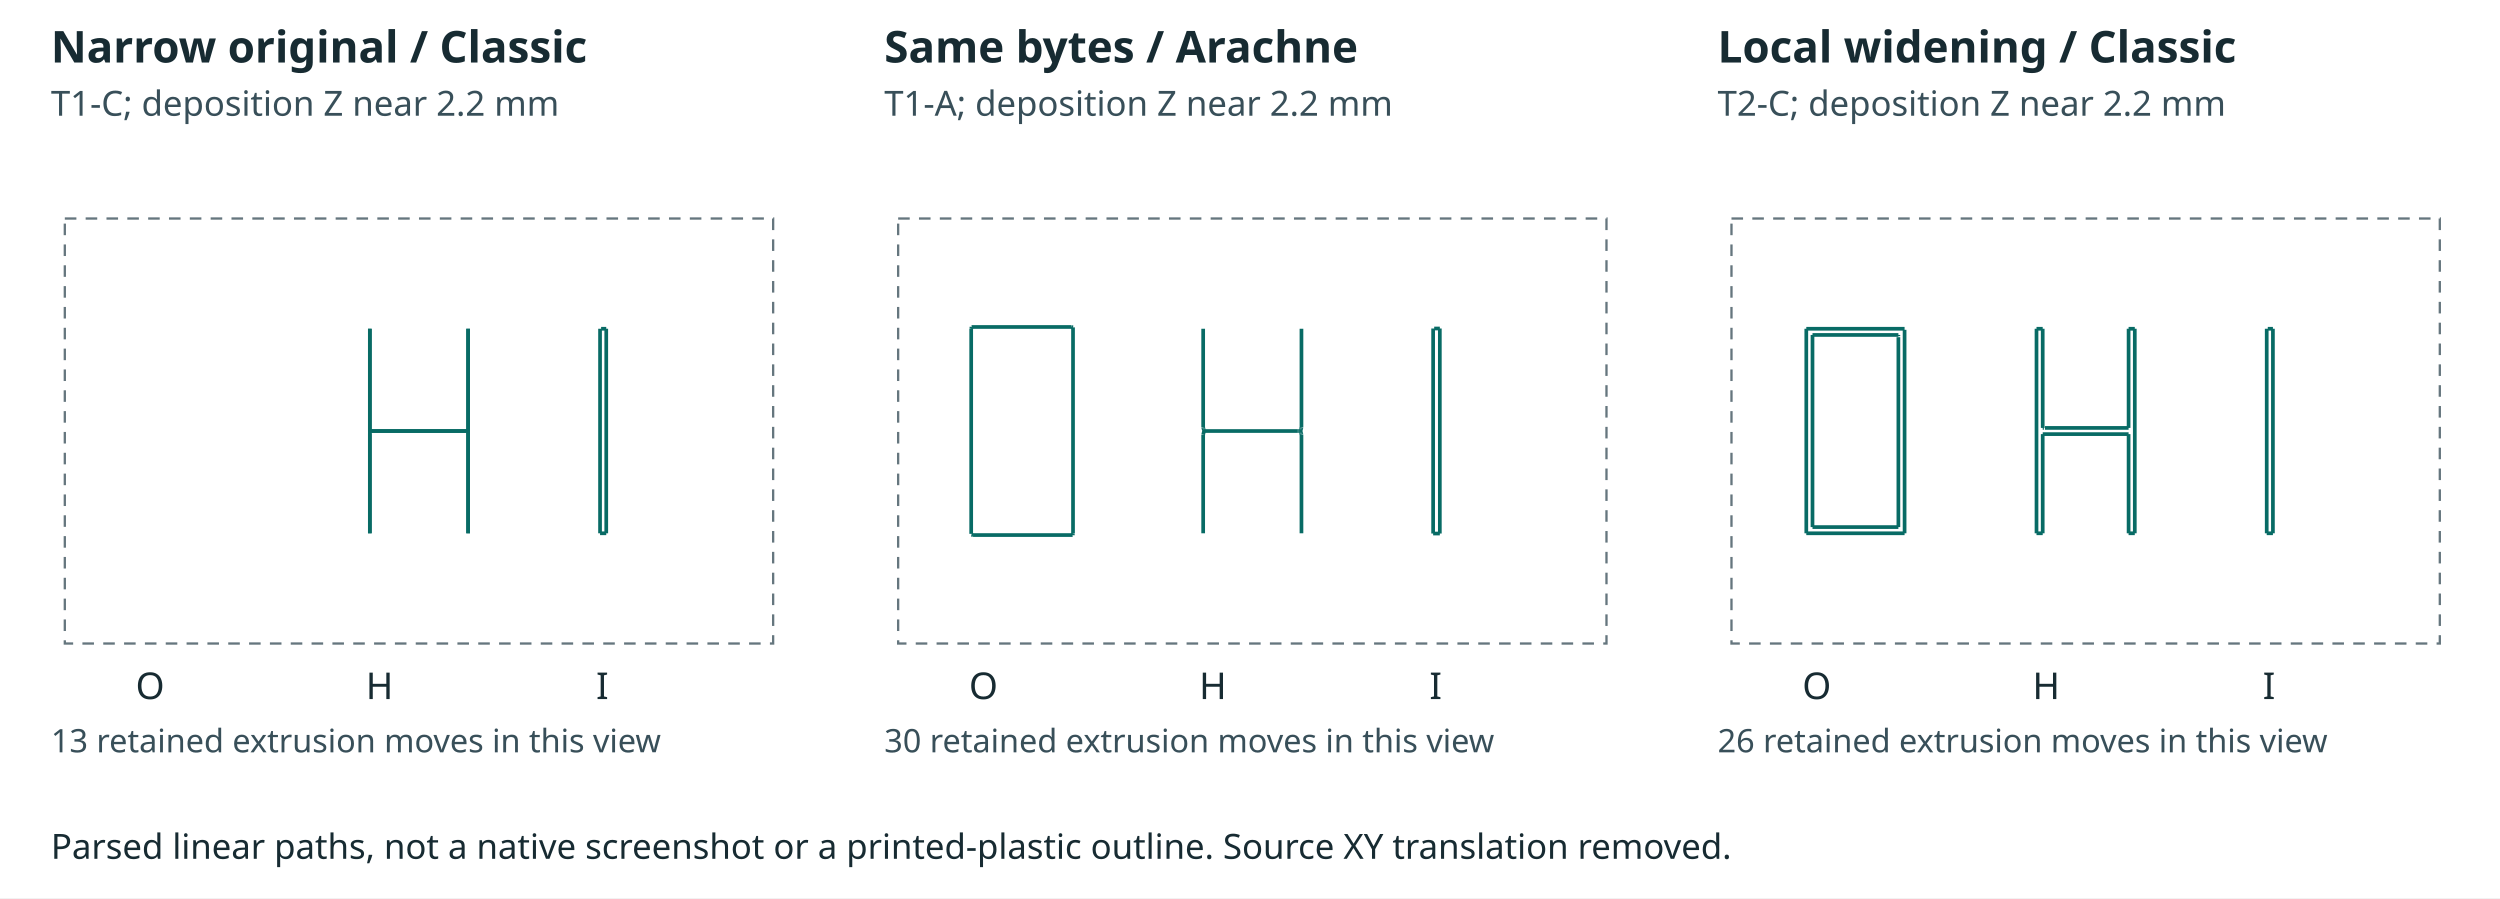
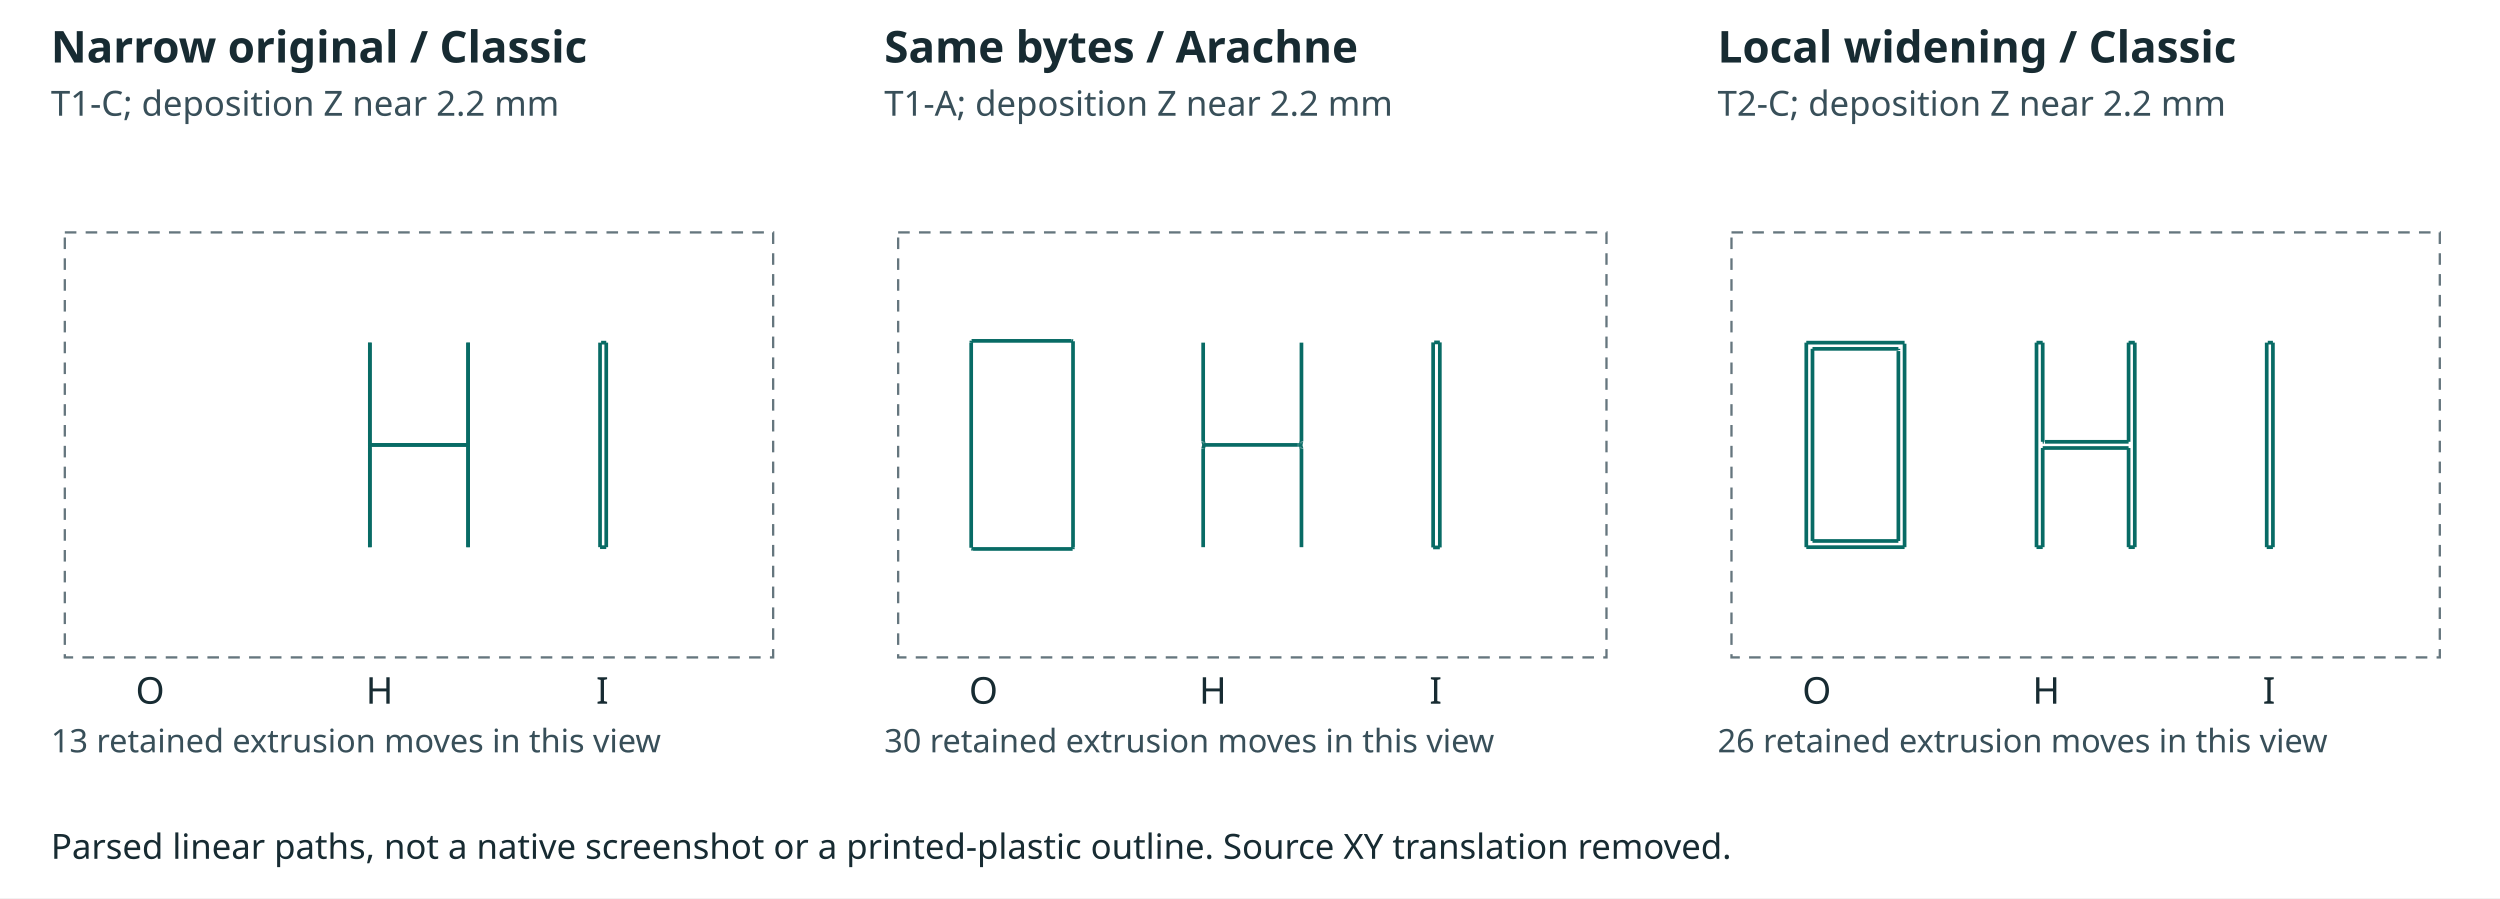
<svg xmlns="http://www.w3.org/2000/svg" viewBox="0 0 1080 388" width="1080" height="388" role="img">
  <rect width="100%" height="100%" fill="#ffffff" />
  <text x="22.0" y="27" font-family="sans-serif" font-size="19" font-weight="bold" fill="#172b32">Narrow original / Classic</text>
  <text x="22.0" y="50" font-family="sans-serif" font-size="15" fill="#384f59">T1-C; deposition Z near 2.2 mm</text>
-   <rect x="28.0" y="94.4" width="306.0" height="183.6" fill="none" stroke="#65767e" stroke-dasharray="5 4" />
-   <line x1="259.221" y1="142.021" x2="259.221" y2="230.379" stroke="#086b65" stroke-width="1.6" />
-   <line x1="259.221" y1="230.379" x2="261.899" y2="230.379" stroke="#086b65" stroke-width="1.6" />
-   <line x1="261.899" y1="230.379" x2="261.899" y2="142.021" stroke="#086b65" stroke-width="1.6" />
-   <line x1="261.899" y1="142.021" x2="259.680" y2="142.021" stroke="#086b65" stroke-width="1.6" />
-   <line x1="159.771" y1="186.705" x2="159.771" y2="186.200" stroke="#086b65" stroke-width="1.6" />
-   <line x1="159.771" y1="186.200" x2="202.229" y2="186.200" stroke="#086b65" stroke-width="1.6" />
-   <line x1="202.229" y1="186.200" x2="202.229" y2="230.379" stroke="#086b65" stroke-width="1.6" />
-   <line x1="202.229" y1="230.379" x2="202.229" y2="142.021" stroke="#086b65" stroke-width="1.6" />
-   <line x1="202.229" y1="142.021" x2="202.229" y2="186.200" stroke="#086b65" stroke-width="1.6" />
-   <line x1="202.229" y1="186.200" x2="159.771" y2="186.200" stroke="#086b65" stroke-width="1.6" />
-   <line x1="159.771" y1="186.200" x2="159.771" y2="142.021" stroke="#086b65" stroke-width="1.6" />
-   <line x1="159.771" y1="142.021" x2="159.771" y2="230.379" stroke="#086b65" stroke-width="1.6" />
-   <line x1="159.771" y1="230.379" x2="159.771" y2="187.164" stroke="#086b65" stroke-width="1.6" />
-   <text x="58.6" y="302" font-family="sans-serif" font-size="16" fill="#172b32">O</text>
-   <text x="158.05" y="302" font-family="sans-serif" font-size="16" fill="#172b32">H</text>
-   <text x="257.5" y="302" font-family="sans-serif" font-size="16" fill="#172b32">I</text>
+   <rect x="28.0" y="100.4" width="306.0" height="183.6" fill="none" stroke="#65767e" stroke-dasharray="5 4" />
+   <line x1="259.221" y1="148.021" x2="259.221" y2="236.379" stroke="#086b65" stroke-width="1.6" />
+   <line x1="259.221" y1="236.379" x2="261.899" y2="236.379" stroke="#086b65" stroke-width="1.6" />
+   <line x1="261.899" y1="236.379" x2="261.899" y2="148.021" stroke="#086b65" stroke-width="1.6" />
+   <line x1="261.899" y1="148.021" x2="259.680" y2="148.021" stroke="#086b65" stroke-width="1.6" />
+   <line x1="159.771" y1="192.705" x2="159.771" y2="192.200" stroke="#086b65" stroke-width="1.6" />
+   <line x1="159.771" y1="192.200" x2="202.229" y2="192.200" stroke="#086b65" stroke-width="1.6" />
+   <line x1="202.229" y1="192.200" x2="202.229" y2="236.379" stroke="#086b65" stroke-width="1.6" />
+   <line x1="202.229" y1="236.379" x2="202.229" y2="148.021" stroke="#086b65" stroke-width="1.6" />
+   <line x1="202.229" y1="148.021" x2="202.229" y2="192.200" stroke="#086b65" stroke-width="1.6" />
+   <line x1="202.229" y1="192.200" x2="159.771" y2="192.200" stroke="#086b65" stroke-width="1.6" />
+   <line x1="159.771" y1="192.200" x2="159.771" y2="148.021" stroke="#086b65" stroke-width="1.6" />
+   <line x1="159.771" y1="148.021" x2="159.771" y2="236.379" stroke="#086b65" stroke-width="1.6" />
+   <line x1="159.771" y1="236.379" x2="159.771" y2="193.164" stroke="#086b65" stroke-width="1.6" />
+   <text x="58.6" y="304" font-family="sans-serif" font-size="16" fill="#172b32">O</text>
+   <text x="158.05" y="304" font-family="sans-serif" font-size="16" fill="#172b32">H</text>
+   <text x="257.5" y="304" font-family="sans-serif" font-size="16" fill="#172b32">I</text>
  <text x="22.0" y="325" font-family="sans-serif" font-size="14" fill="#384f59">13 retained extrusion moves in this view</text>
  <text x="382.0" y="27" font-family="sans-serif" font-size="19" font-weight="bold" fill="#172b32">Same bytes / Arachne</text>
  <text x="382.0" y="50" font-family="sans-serif" font-size="15" fill="#384f59">T1-A; deposition Z near 2.2 mm</text>
-   <rect x="388.0" y="94.4" width="306.0" height="183.6" fill="none" stroke="#65767e" stroke-dasharray="5 4" />
-   <line x1="619.114" y1="141.914" x2="619.114" y2="230.486" stroke="#086b65" stroke-width="1.6" />
-   <line x1="619.114" y1="230.486" x2="622.006" y2="230.486" stroke="#086b65" stroke-width="1.6" />
-   <line x1="622.006" y1="230.486" x2="622.006" y2="141.914" stroke="#086b65" stroke-width="1.6" />
-   <line x1="622.006" y1="141.914" x2="619.573" y2="141.914" stroke="#086b65" stroke-width="1.6" />
-   <line x1="562.229" y1="230.379" x2="562.229" y2="187.761" stroke="#086b65" stroke-width="1.6" />
-   <line x1="562.229" y1="187.761" x2="562.099" y2="187.240" stroke="#086b65" stroke-width="1.6" />
-   <line x1="562.099" y1="187.240" x2="561.969" y2="186.720" stroke="#086b65" stroke-width="1.6" />
-   <line x1="561.969" y1="186.720" x2="561.839" y2="186.200" stroke="#086b65" stroke-width="1.6" />
-   <line x1="561.839" y1="186.200" x2="561.448" y2="186.200" stroke="#086b65" stroke-width="1.6" />
-   <line x1="561.448" y1="186.200" x2="561.058" y2="186.200" stroke="#086b65" stroke-width="1.6" />
-   <line x1="561.058" y1="186.200" x2="560.668" y2="186.200" stroke="#086b65" stroke-width="1.6" />
-   <line x1="560.668" y1="186.200" x2="520.161" y2="186.200" stroke="#086b65" stroke-width="1.6" />
-   <line x1="520.161" y1="186.200" x2="519.771" y2="187.761" stroke="#086b65" stroke-width="1.6" />
-   <line x1="519.771" y1="187.761" x2="519.771" y2="230.379" stroke="#086b65" stroke-width="1.6" />
-   <line x1="561.839" y1="186.200" x2="561.969" y2="185.680" stroke="#086b65" stroke-width="1.6" />
-   <line x1="561.969" y1="185.680" x2="562.099" y2="185.160" stroke="#086b65" stroke-width="1.6" />
-   <line x1="562.099" y1="185.160" x2="562.229" y2="184.639" stroke="#086b65" stroke-width="1.6" />
-   <line x1="562.229" y1="184.639" x2="562.229" y2="142.021" stroke="#086b65" stroke-width="1.6" />
-   <line x1="519.771" y1="142.021" x2="519.771" y2="184.639" stroke="#086b65" stroke-width="1.6" />
-   <line x1="519.771" y1="184.639" x2="519.901" y2="185.160" stroke="#086b65" stroke-width="1.6" />
-   <line x1="519.901" y1="185.160" x2="520.031" y2="185.680" stroke="#086b65" stroke-width="1.6" />
-   <line x1="520.031" y1="185.680" x2="520.161" y2="186.200" stroke="#086b65" stroke-width="1.6" />
-   <line x1="419.656" y1="230.998" x2="420.352" y2="231.144" stroke="#086b65" stroke-width="1.6" />
-   <line x1="420.352" y1="231.144" x2="463.383" y2="231.144" stroke="#086b65" stroke-width="1.6" />
-   <line x1="463.383" y1="231.144" x2="463.544" y2="230.348" stroke="#086b65" stroke-width="1.6" />
-   <line x1="463.544" y1="230.348" x2="463.544" y2="141.417" stroke="#086b65" stroke-width="1.6" />
-   <line x1="463.544" y1="141.417" x2="462.748" y2="141.256" stroke="#086b65" stroke-width="1.6" />
-   <line x1="462.748" y1="141.256" x2="419.717" y2="141.256" stroke="#086b65" stroke-width="1.6" />
-   <line x1="419.717" y1="141.256" x2="419.556" y2="142.052" stroke="#086b65" stroke-width="1.6" />
-   <line x1="419.556" y1="142.052" x2="419.556" y2="230.624" stroke="#086b65" stroke-width="1.6" />
-   <text x="418.6" y="302" font-family="sans-serif" font-size="16" fill="#172b32">O</text>
-   <text x="518.05" y="302" font-family="sans-serif" font-size="16" fill="#172b32">H</text>
-   <text x="617.5" y="302" font-family="sans-serif" font-size="16" fill="#172b32">I</text>
+   <rect x="388.0" y="100.4" width="306.0" height="183.6" fill="none" stroke="#65767e" stroke-dasharray="5 4" />
+   <line x1="619.114" y1="147.914" x2="619.114" y2="236.486" stroke="#086b65" stroke-width="1.6" />
+   <line x1="619.114" y1="236.486" x2="622.006" y2="236.486" stroke="#086b65" stroke-width="1.6" />
+   <line x1="622.006" y1="236.486" x2="622.006" y2="147.914" stroke="#086b65" stroke-width="1.6" />
+   <line x1="622.006" y1="147.914" x2="619.573" y2="147.914" stroke="#086b65" stroke-width="1.6" />
+   <line x1="562.229" y1="236.379" x2="562.229" y2="193.761" stroke="#086b65" stroke-width="1.6" />
+   <line x1="562.229" y1="193.761" x2="562.099" y2="193.240" stroke="#086b65" stroke-width="1.6" />
+   <line x1="562.099" y1="193.240" x2="561.969" y2="192.720" stroke="#086b65" stroke-width="1.6" />
+   <line x1="561.969" y1="192.720" x2="561.839" y2="192.200" stroke="#086b65" stroke-width="1.6" />
+   <line x1="561.839" y1="192.200" x2="561.448" y2="192.200" stroke="#086b65" stroke-width="1.6" />
+   <line x1="561.448" y1="192.200" x2="561.058" y2="192.200" stroke="#086b65" stroke-width="1.6" />
+   <line x1="561.058" y1="192.200" x2="560.668" y2="192.200" stroke="#086b65" stroke-width="1.6" />
+   <line x1="560.668" y1="192.200" x2="520.161" y2="192.200" stroke="#086b65" stroke-width="1.6" />
+   <line x1="520.161" y1="192.200" x2="519.771" y2="193.761" stroke="#086b65" stroke-width="1.6" />
+   <line x1="519.771" y1="193.761" x2="519.771" y2="236.379" stroke="#086b65" stroke-width="1.6" />
+   <line x1="561.839" y1="192.200" x2="561.969" y2="191.680" stroke="#086b65" stroke-width="1.6" />
+   <line x1="561.969" y1="191.680" x2="562.099" y2="191.160" stroke="#086b65" stroke-width="1.6" />
+   <line x1="562.099" y1="191.160" x2="562.229" y2="190.639" stroke="#086b65" stroke-width="1.6" />
+   <line x1="562.229" y1="190.639" x2="562.229" y2="148.021" stroke="#086b65" stroke-width="1.6" />
+   <line x1="519.771" y1="148.021" x2="519.771" y2="190.639" stroke="#086b65" stroke-width="1.6" />
+   <line x1="519.771" y1="190.639" x2="519.901" y2="191.160" stroke="#086b65" stroke-width="1.6" />
+   <line x1="519.901" y1="191.160" x2="520.031" y2="191.680" stroke="#086b65" stroke-width="1.6" />
+   <line x1="520.031" y1="191.680" x2="520.161" y2="192.200" stroke="#086b65" stroke-width="1.6" />
+   <line x1="419.656" y1="236.998" x2="420.352" y2="237.144" stroke="#086b65" stroke-width="1.6" />
+   <line x1="420.352" y1="237.144" x2="463.383" y2="237.144" stroke="#086b65" stroke-width="1.6" />
+   <line x1="463.383" y1="237.144" x2="463.544" y2="236.348" stroke="#086b65" stroke-width="1.6" />
+   <line x1="463.544" y1="236.348" x2="463.544" y2="147.417" stroke="#086b65" stroke-width="1.6" />
+   <line x1="463.544" y1="147.417" x2="462.748" y2="147.256" stroke="#086b65" stroke-width="1.6" />
+   <line x1="462.748" y1="147.256" x2="419.717" y2="147.256" stroke="#086b65" stroke-width="1.6" />
+   <line x1="419.717" y1="147.256" x2="419.556" y2="148.052" stroke="#086b65" stroke-width="1.6" />
+   <line x1="419.556" y1="148.052" x2="419.556" y2="236.624" stroke="#086b65" stroke-width="1.6" />
+   <text x="418.6" y="304" font-family="sans-serif" font-size="16" fill="#172b32">O</text>
+   <text x="518.05" y="304" font-family="sans-serif" font-size="16" fill="#172b32">H</text>
+   <text x="617.5" y="304" font-family="sans-serif" font-size="16" fill="#172b32">I</text>
  <text x="382.0" y="325" font-family="sans-serif" font-size="14" fill="#384f59">30 retained extrusion moves in this view</text>
  <text x="742.0" y="27" font-family="sans-serif" font-size="19" font-weight="bold" fill="#172b32">Local widening / Classic</text>
  <text x="742.0" y="50" font-family="sans-serif" font-size="15" fill="#384f59">T2-C; deposition Z near 2.2 mm</text>
-   <rect x="748.0" y="94.4" width="306.0" height="183.6" fill="none" stroke="#65767e" stroke-dasharray="5 4" />
-   <line x1="979.221" y1="142.021" x2="979.221" y2="230.379" stroke="#086b65" stroke-width="1.6" />
-   <line x1="979.221" y1="230.379" x2="981.899" y2="230.379" stroke="#086b65" stroke-width="1.6" />
-   <line x1="981.899" y1="230.379" x2="981.899" y2="142.021" stroke="#086b65" stroke-width="1.6" />
-   <line x1="981.899" y1="142.021" x2="979.680" y2="142.021" stroke="#086b65" stroke-width="1.6" />
-   <line x1="882.954" y1="184.861" x2="882.449" y2="184.861" stroke="#086b65" stroke-width="1.6" />
-   <line x1="882.449" y1="184.861" x2="882.449" y2="142.021" stroke="#086b65" stroke-width="1.6" />
-   <line x1="882.449" y1="142.021" x2="879.771" y2="142.021" stroke="#086b65" stroke-width="1.6" />
-   <line x1="879.771" y1="142.021" x2="879.771" y2="230.379" stroke="#086b65" stroke-width="1.6" />
-   <line x1="879.771" y1="230.379" x2="882.449" y2="230.379" stroke="#086b65" stroke-width="1.6" />
-   <line x1="882.449" y1="230.379" x2="882.449" y2="187.539" stroke="#086b65" stroke-width="1.6" />
-   <line x1="882.449" y1="187.539" x2="919.551" y2="187.539" stroke="#086b65" stroke-width="1.6" />
-   <line x1="919.551" y1="187.539" x2="919.551" y2="230.379" stroke="#086b65" stroke-width="1.6" />
-   <line x1="919.551" y1="230.379" x2="922.229" y2="230.379" stroke="#086b65" stroke-width="1.6" />
-   <line x1="922.229" y1="230.379" x2="922.229" y2="142.021" stroke="#086b65" stroke-width="1.6" />
-   <line x1="922.229" y1="142.021" x2="919.551" y2="142.021" stroke="#086b65" stroke-width="1.6" />
-   <line x1="919.551" y1="142.021" x2="919.551" y2="184.861" stroke="#086b65" stroke-width="1.6" />
-   <line x1="919.551" y1="184.861" x2="883.413" y2="184.861" stroke="#086b65" stroke-width="1.6" />
-   <line x1="820.101" y1="145.204" x2="820.101" y2="144.699" stroke="#086b65" stroke-width="1.6" />
-   <line x1="820.101" y1="144.699" x2="782.999" y2="144.699" stroke="#086b65" stroke-width="1.6" />
-   <line x1="782.999" y1="144.699" x2="782.999" y2="227.701" stroke="#086b65" stroke-width="1.6" />
-   <line x1="782.999" y1="227.701" x2="820.101" y2="227.701" stroke="#086b65" stroke-width="1.6" />
-   <line x1="820.101" y1="227.701" x2="820.101" y2="145.663" stroke="#086b65" stroke-width="1.6" />
-   <line x1="822.779" y1="142.021" x2="780.321" y2="142.021" stroke="#086b65" stroke-width="1.6" />
-   <line x1="780.321" y1="142.021" x2="780.321" y2="230.379" stroke="#086b65" stroke-width="1.6" />
-   <line x1="780.321" y1="230.379" x2="822.779" y2="230.379" stroke="#086b65" stroke-width="1.6" />
-   <line x1="822.779" y1="230.379" x2="822.779" y2="142.480" stroke="#086b65" stroke-width="1.6" />
-   <text x="778.6" y="302" font-family="sans-serif" font-size="16" fill="#172b32">O</text>
-   <text x="878.05" y="302" font-family="sans-serif" font-size="16" fill="#172b32">H</text>
-   <text x="977.5" y="302" font-family="sans-serif" font-size="16" fill="#172b32">I</text>
+   <rect x="748.0" y="100.4" width="306.0" height="183.6" fill="none" stroke="#65767e" stroke-dasharray="5 4" />
+   <line x1="979.221" y1="148.021" x2="979.221" y2="236.379" stroke="#086b65" stroke-width="1.6" />
+   <line x1="979.221" y1="236.379" x2="981.899" y2="236.379" stroke="#086b65" stroke-width="1.6" />
+   <line x1="981.899" y1="236.379" x2="981.899" y2="148.021" stroke="#086b65" stroke-width="1.6" />
+   <line x1="981.899" y1="148.021" x2="979.680" y2="148.021" stroke="#086b65" stroke-width="1.6" />
+   <line x1="882.954" y1="190.861" x2="882.449" y2="190.861" stroke="#086b65" stroke-width="1.6" />
+   <line x1="882.449" y1="190.861" x2="882.449" y2="148.021" stroke="#086b65" stroke-width="1.6" />
+   <line x1="882.449" y1="148.021" x2="879.771" y2="148.021" stroke="#086b65" stroke-width="1.6" />
+   <line x1="879.771" y1="148.021" x2="879.771" y2="236.379" stroke="#086b65" stroke-width="1.6" />
+   <line x1="879.771" y1="236.379" x2="882.449" y2="236.379" stroke="#086b65" stroke-width="1.6" />
+   <line x1="882.449" y1="236.379" x2="882.449" y2="193.539" stroke="#086b65" stroke-width="1.6" />
+   <line x1="882.449" y1="193.539" x2="919.551" y2="193.539" stroke="#086b65" stroke-width="1.6" />
+   <line x1="919.551" y1="193.539" x2="919.551" y2="236.379" stroke="#086b65" stroke-width="1.6" />
+   <line x1="919.551" y1="236.379" x2="922.229" y2="236.379" stroke="#086b65" stroke-width="1.6" />
+   <line x1="922.229" y1="236.379" x2="922.229" y2="148.021" stroke="#086b65" stroke-width="1.6" />
+   <line x1="922.229" y1="148.021" x2="919.551" y2="148.021" stroke="#086b65" stroke-width="1.6" />
+   <line x1="919.551" y1="148.021" x2="919.551" y2="190.861" stroke="#086b65" stroke-width="1.6" />
+   <line x1="919.551" y1="190.861" x2="883.413" y2="190.861" stroke="#086b65" stroke-width="1.6" />
+   <line x1="820.101" y1="151.204" x2="820.101" y2="150.699" stroke="#086b65" stroke-width="1.6" />
+   <line x1="820.101" y1="150.699" x2="782.999" y2="150.699" stroke="#086b65" stroke-width="1.6" />
+   <line x1="782.999" y1="150.699" x2="782.999" y2="233.701" stroke="#086b65" stroke-width="1.6" />
+   <line x1="782.999" y1="233.701" x2="820.101" y2="233.701" stroke="#086b65" stroke-width="1.6" />
+   <line x1="820.101" y1="233.701" x2="820.101" y2="151.663" stroke="#086b65" stroke-width="1.6" />
+   <line x1="822.779" y1="148.021" x2="780.321" y2="148.021" stroke="#086b65" stroke-width="1.6" />
+   <line x1="780.321" y1="148.021" x2="780.321" y2="236.379" stroke="#086b65" stroke-width="1.6" />
+   <line x1="780.321" y1="236.379" x2="822.779" y2="236.379" stroke="#086b65" stroke-width="1.6" />
+   <line x1="822.779" y1="236.379" x2="822.779" y2="148.480" stroke="#086b65" stroke-width="1.6" />
+   <text x="778.6" y="304" font-family="sans-serif" font-size="16" fill="#172b32">O</text>
+   <text x="878.05" y="304" font-family="sans-serif" font-size="16" fill="#172b32">H</text>
+   <text x="977.5" y="304" font-family="sans-serif" font-size="16" fill="#172b32">I</text>
  <text x="742.0" y="325" font-family="sans-serif" font-size="14" fill="#384f59">26 retained extrusion moves in this view</text>
  <text x="22" y="371" font-family="sans-serif" font-size="15" fill="#172b32">Parsed linear paths, not a native screenshot or a printed-plastic outline. Source XY translation removed.</text>
</svg>
